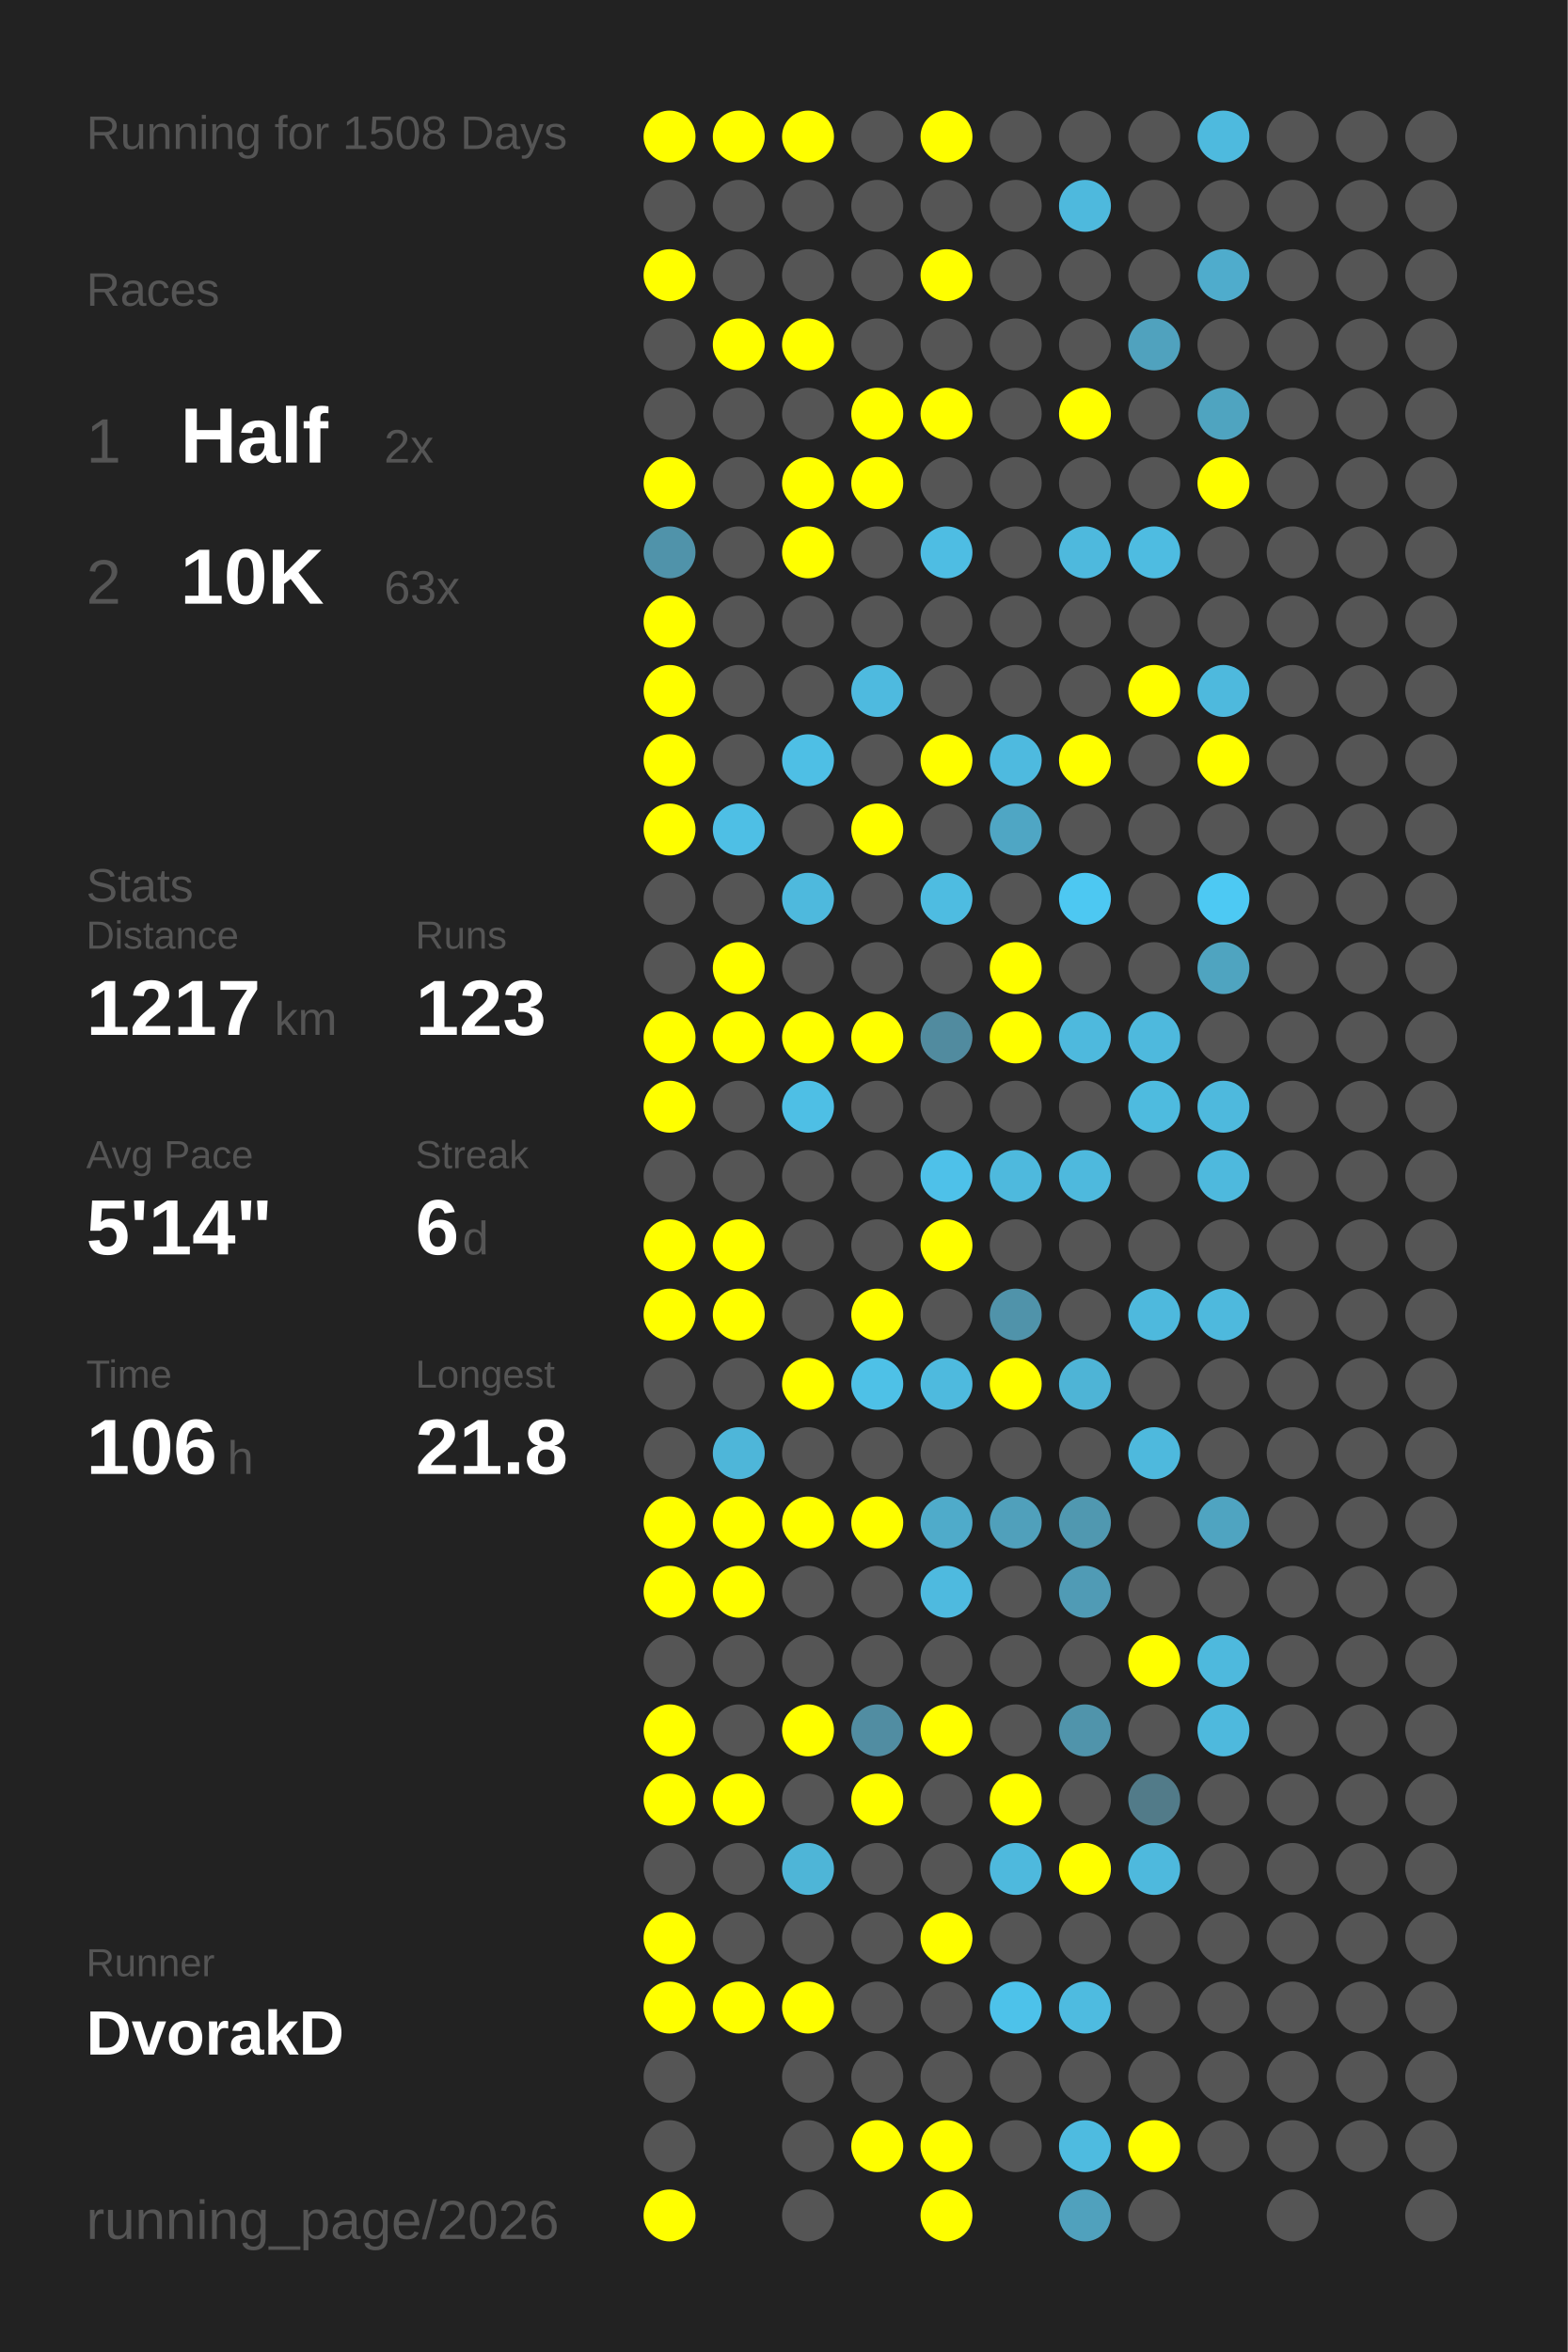
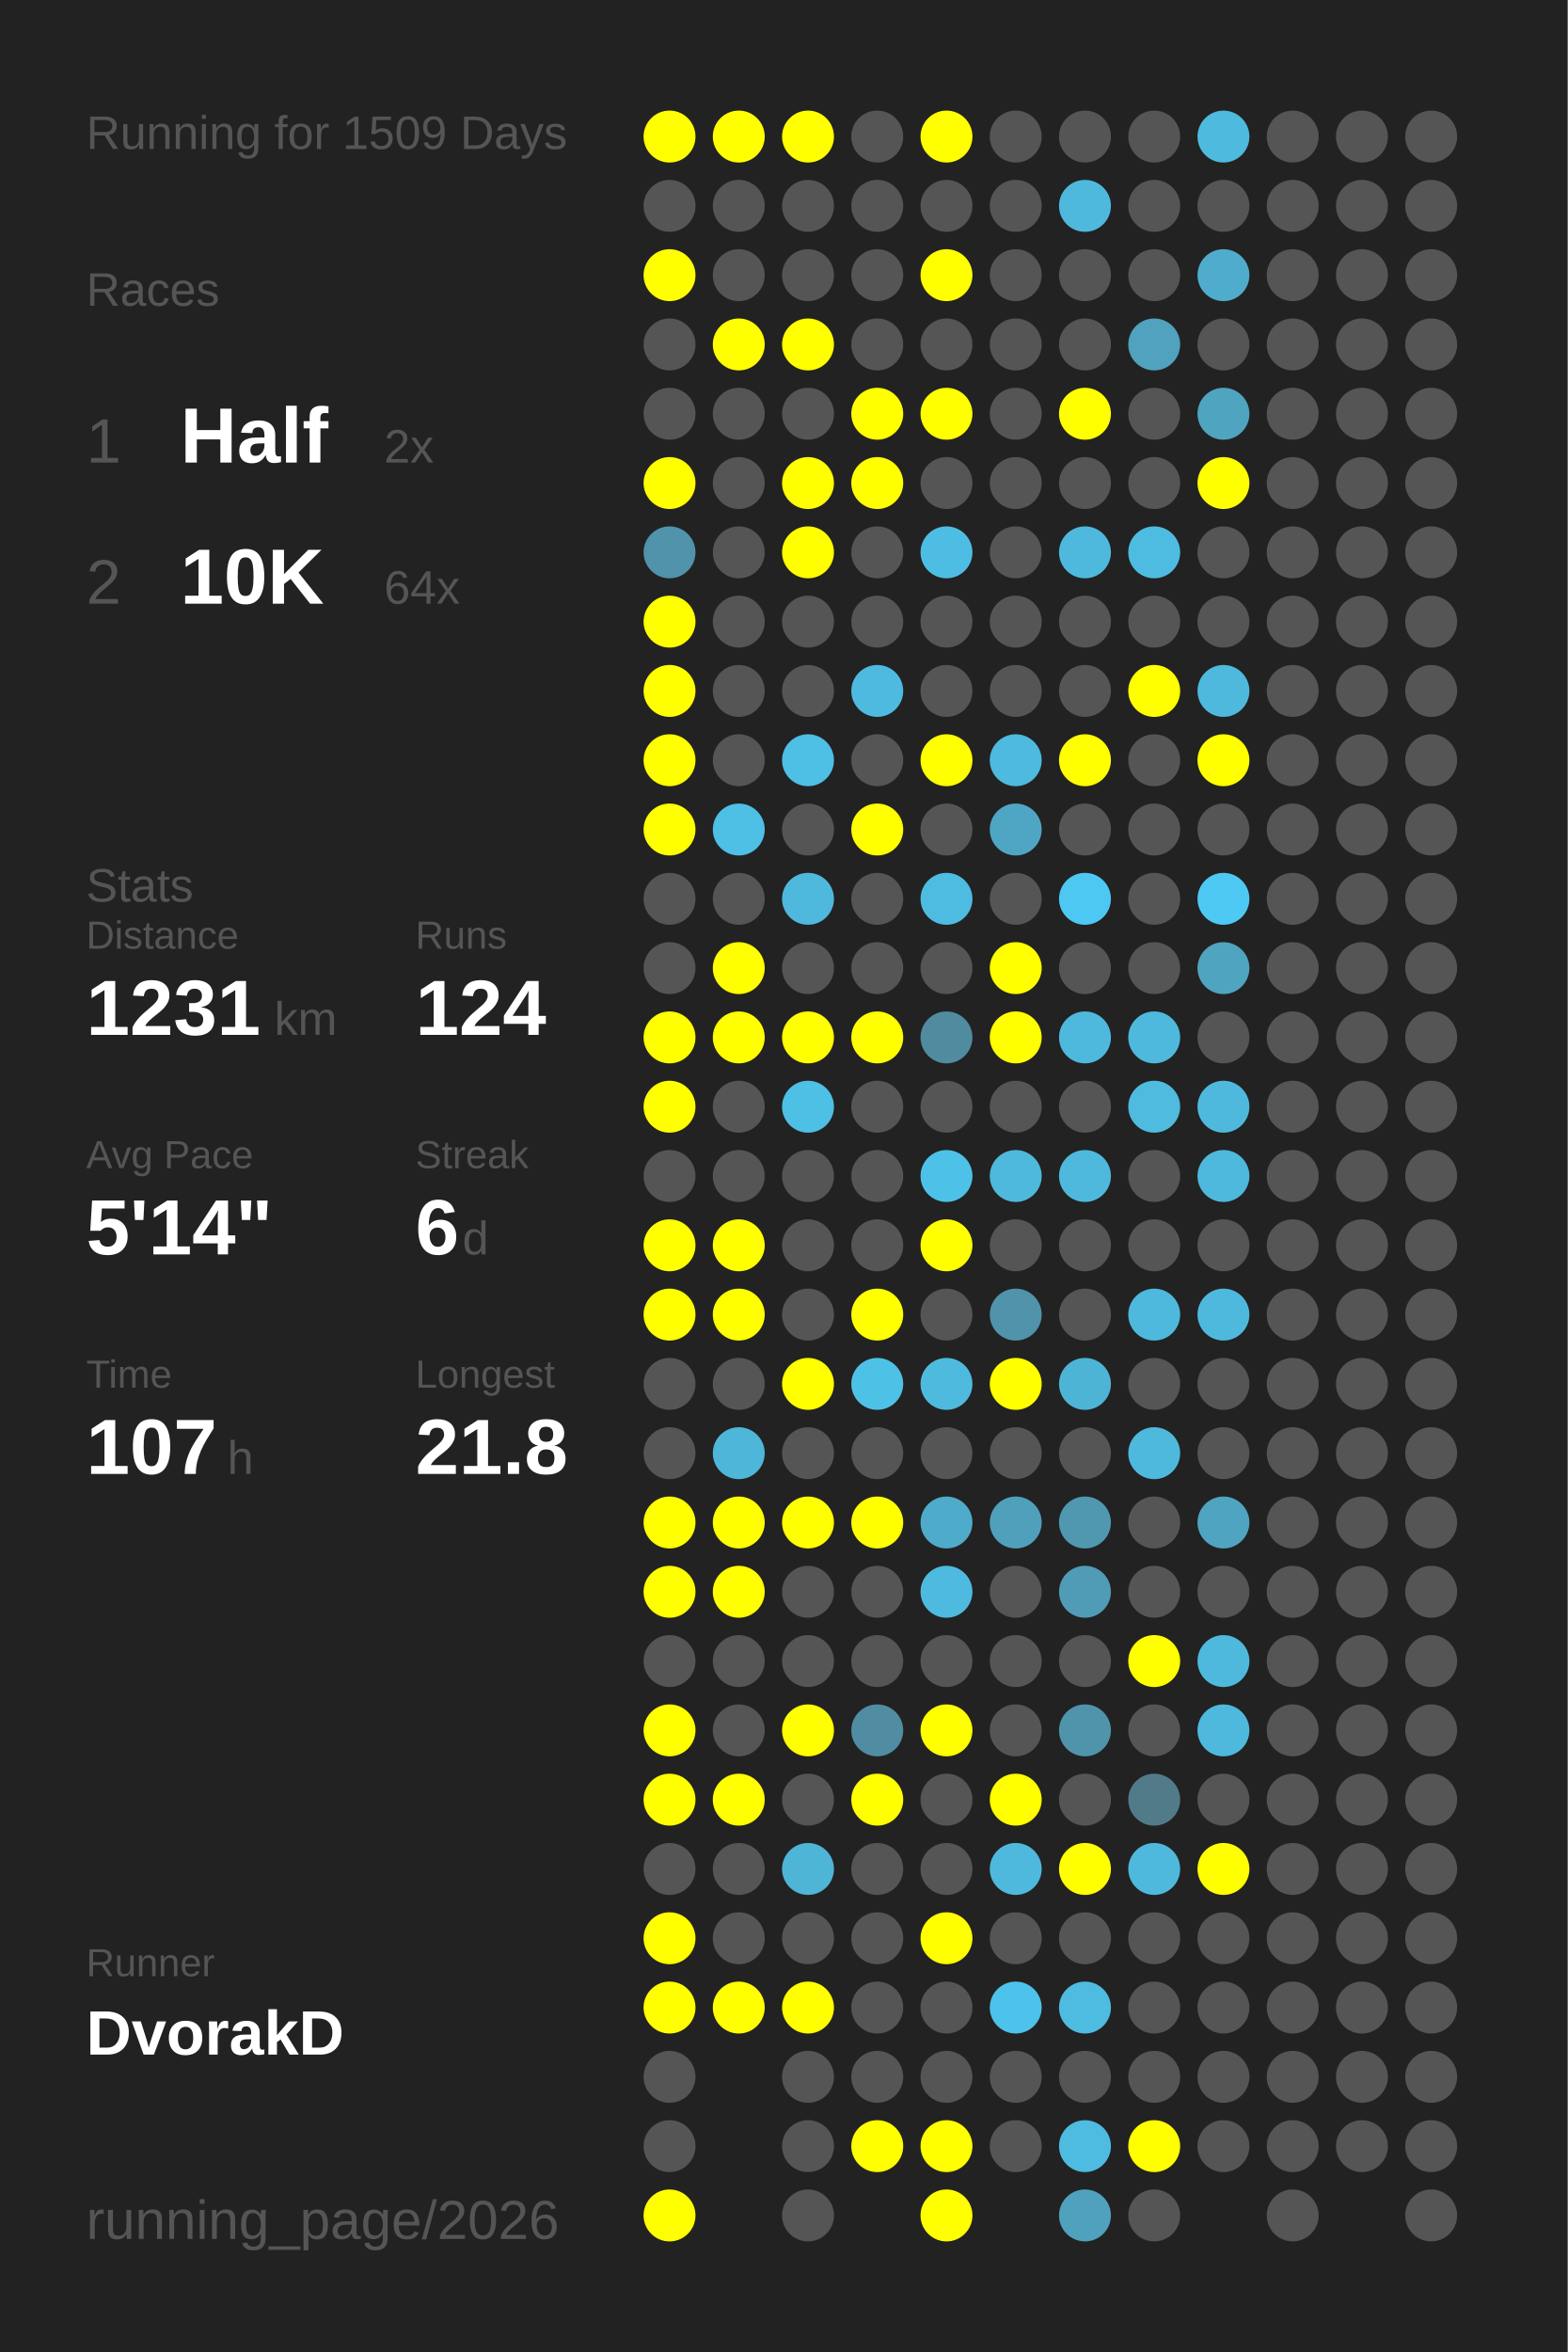
<svg xmlns="http://www.w3.org/2000/svg" baseProfile="full" height="300mm" version="1.1" viewBox="0,0,200,300" width="200mm">
  <defs />
  <rect fill="#222222" height="300" width="200" x="0" y="0" />
-   <text fill="#555555" style="font-size:6px; font-family:Arial;" x="11" y="19">Running for 1508 Days</text>
+   <text fill="#555555" style="font-size:6px; font-family:Arial;" x="11" y="19">Running for 1509 Days</text>
  <text fill="#555555" style="font-size:6px; font-family:Arial;" x="11" y="39">Races</text>
  <text fill="#555555" style="font-size:8px; font-family:Arial;" x="11" y="59">1</text>
  <text fill="#FFFFFF" style="font-size:10px; font-family:Arial; font-weight:bold;" x="23" y="59">Half</text>
  <text fill="#555555" style="font-size:6px; font-family:Arial;" x="49" y="59">2x</text>
  <text fill="#555555" style="font-size:8px; font-family:Arial;" x="11" y="77">2</text>
  <text fill="#FFFFFF" style="font-size:10px; font-family:Arial; font-weight:bold;" x="23" y="77">10K</text>
-   <text fill="#555555" style="font-size:6px; font-family:Arial;" x="49" y="77">63x</text>
+   <text fill="#555555" style="font-size:6px; font-family:Arial;" x="49" y="77">64x</text>
  <text fill="#555555" style="font-size:6px; font-family:Arial;" x="11" y="115">Stats</text>
  <text fill="#555555" style="font-size:5px; font-family:Arial;" x="11" y="121">Distance</text>
-   <text fill="#FFFFFF" style="font-size:10px; font-family:Arial; font-weight:bold;" x="11" y="132">1217</text>
+   <text fill="#FFFFFF" style="font-size:10px; font-family:Arial; font-weight:bold;" x="11" y="132">1231</text>
  <text fill="#555555" style="font-size:6px; font-family:Arial;" x="35" y="132">km</text>
  <text fill="#555555" style="font-size:5px; font-family:Arial;" x="53" y="121">Runs</text>
-   <text fill="#FFFFFF" style="font-size:10px; font-family:Arial; font-weight:bold;" x="53" y="132">123</text>
+   <text fill="#FFFFFF" style="font-size:10px; font-family:Arial; font-weight:bold;" x="53" y="132">124</text>
  <text fill="#555555" style="font-size:5px; font-family:Arial;" x="11" y="149">Avg Pace</text>
  <text fill="#FFFFFF" style="font-size:10px; font-family:Arial; font-weight:bold;" x="11" y="160">5'14"</text>
  <text fill="#555555" style="font-size:5px; font-family:Arial;" x="53" y="149">Streak</text>
  <text fill="#FFFFFF" style="font-size:10px; font-family:Arial; font-weight:bold;" x="53" y="160">6</text>
  <text fill="#555555" style="font-size:6px; font-family:Arial;" x="59" y="160">d</text>
  <text fill="#555555" style="font-size:5px; font-family:Arial;" x="11" y="177">Time</text>
-   <text fill="#FFFFFF" style="font-size:10px; font-family:Arial; font-weight:bold;" x="11" y="188">106</text>
+   <text fill="#FFFFFF" style="font-size:10px; font-family:Arial; font-weight:bold;" x="11" y="188">107</text>
  <text fill="#555555" style="font-size:6px; font-family:Arial;" x="29" y="188">h</text>
  <text fill="#555555" style="font-size:5px; font-family:Arial;" x="53" y="177">Longest</text>
  <text fill="#FFFFFF" style="font-size:10px; font-family:Arial; font-weight:bold;" x="53" y="188">21.8</text>
  <text fill="#555555" style="font-size:5px; font-family:Arial;" x="11" y="252.065">Runner</text>
  <text fill="#FFFFFF" style="font-size:8px; font-family:Arial; font-weight:bold;" x="11" y="262.065">DvorakD</text>
  <text fill="#555555" style="font-size:7px; font-family:Arial;" x="11" y="285.581">running_page/2026</text>
  <circle cx="85.417" cy="17.419" fill="#FFFF00" r="3.312" />
  <circle cx="85.417" cy="26.258" fill="#555555" r="3.312" />
  <circle cx="85.417" cy="35.097" fill="#FFFF00" r="3.312" />
  <circle cx="85.417" cy="43.935" fill="#555555" r="3.312" />
  <circle cx="85.417" cy="52.774" fill="#555555" r="3.312" />
  <circle cx="85.417" cy="61.613" fill="#FFFF00" r="3.312" />
  <circle cx="85.417" cy="70.452" fill="#5093aa" r="3.312" />
  <circle cx="85.417" cy="79.29" fill="#FFFF00" r="3.312" />
  <circle cx="85.417" cy="88.129" fill="#FFFF00" r="3.312" />
  <circle cx="85.417" cy="96.968" fill="#FFFF00" r="3.312" />
  <circle cx="85.417" cy="105.806" fill="#FFFF00" r="3.312" />
  <circle cx="85.417" cy="114.645" fill="#555555" r="3.312" />
  <circle cx="85.417" cy="123.484" fill="#555555" r="3.312" />
  <circle cx="85.417" cy="132.323" fill="#FFFF00" r="3.312" />
  <circle cx="85.417" cy="141.161" fill="#FFFF00" r="3.312" />
  <circle cx="85.417" cy="150" fill="#555555" r="3.312" />
  <circle cx="85.417" cy="158.839" fill="#FFFF00" r="3.312" />
  <circle cx="85.417" cy="167.677" fill="#FFFF00" r="3.312" />
  <circle cx="85.417" cy="176.516" fill="#555555" r="3.312" />
  <circle cx="85.417" cy="185.355" fill="#555555" r="3.312" />
  <circle cx="85.417" cy="194.194" fill="#FFFF00" r="3.312" />
  <circle cx="85.417" cy="203.032" fill="#FFFF00" r="3.312" />
  <circle cx="85.417" cy="211.871" fill="#555555" r="3.312" />
  <circle cx="85.417" cy="220.71" fill="#FFFF00" r="3.312" />
  <circle cx="85.417" cy="229.548" fill="#FFFF00" r="3.312" />
  <circle cx="85.417" cy="238.387" fill="#555555" r="3.312" />
  <circle cx="85.417" cy="247.226" fill="#FFFF00" r="3.312" />
  <circle cx="85.417" cy="256.065" fill="#FFFF00" r="3.312" />
  <circle cx="85.417" cy="264.903" fill="#555555" r="3.312" />
  <circle cx="85.417" cy="273.742" fill="#555555" r="3.312" />
  <circle cx="85.417" cy="282.581" fill="#FFFF00" r="3.312" />
  <circle cx="94.25" cy="17.419" fill="#FFFF00" r="3.312" />
  <circle cx="94.25" cy="26.258" fill="#555555" r="3.312" />
  <circle cx="94.25" cy="35.097" fill="#555555" r="3.312" />
  <circle cx="94.25" cy="43.935" fill="#FFFF00" r="3.312" />
  <circle cx="94.25" cy="52.774" fill="#555555" r="3.312" />
  <circle cx="94.25" cy="61.613" fill="#555555" r="3.312" />
  <circle cx="94.25" cy="70.452" fill="#555555" r="3.312" />
  <circle cx="94.25" cy="79.29" fill="#555555" r="3.312" />
  <circle cx="94.25" cy="88.129" fill="#555555" r="3.312" />
  <circle cx="94.25" cy="96.968" fill="#555555" r="3.312" />
  <circle cx="94.25" cy="105.806" fill="#4ebfe5" r="3.312" />
  <circle cx="94.25" cy="114.645" fill="#555555" r="3.312" />
  <circle cx="94.25" cy="123.484" fill="#FFFF00" r="3.312" />
  <circle cx="94.25" cy="132.323" fill="#FFFF00" r="3.312" />
  <circle cx="94.25" cy="141.161" fill="#555555" r="3.312" />
  <circle cx="94.25" cy="150" fill="#555555" r="3.312" />
  <circle cx="94.25" cy="158.839" fill="#FFFF00" r="3.312" />
  <circle cx="94.25" cy="167.677" fill="#FFFF00" r="3.312" />
  <circle cx="94.25" cy="176.516" fill="#555555" r="3.312" />
  <circle cx="94.25" cy="185.355" fill="#4eb6d9" r="3.312" />
  <circle cx="94.25" cy="194.194" fill="#FFFF00" r="3.312" />
  <circle cx="94.25" cy="203.032" fill="#FFFF00" r="3.312" />
  <circle cx="94.25" cy="211.871" fill="#555555" r="3.312" />
  <circle cx="94.25" cy="220.71" fill="#555555" r="3.312" />
  <circle cx="94.25" cy="229.548" fill="#FFFF00" r="3.312" />
  <circle cx="94.25" cy="238.387" fill="#555555" r="3.312" />
  <circle cx="94.25" cy="247.226" fill="#555555" r="3.312" />
  <circle cx="94.25" cy="256.065" fill="#FFFF00" r="3.312" />
  <circle cx="103.083" cy="17.419" fill="#FFFF00" r="3.312" />
  <circle cx="103.083" cy="26.258" fill="#555555" r="3.312" />
  <circle cx="103.083" cy="35.097" fill="#555555" r="3.312" />
  <circle cx="103.083" cy="43.935" fill="#FFFF00" r="3.312" />
  <circle cx="103.083" cy="52.774" fill="#555555" r="3.312" />
  <circle cx="103.083" cy="61.613" fill="#FFFF00" r="3.312" />
  <circle cx="103.083" cy="70.452" fill="#FFFF00" r="3.312" />
  <circle cx="103.083" cy="79.29" fill="#555555" r="3.312" />
  <circle cx="103.083" cy="88.129" fill="#555555" r="3.312" />
  <circle cx="103.083" cy="96.968" fill="#4ebfe5" r="3.312" />
  <circle cx="103.083" cy="105.806" fill="#555555" r="3.312" />
  <circle cx="103.083" cy="114.645" fill="#4eb9dd" r="3.312" />
  <circle cx="103.083" cy="123.484" fill="#555555" r="3.312" />
  <circle cx="103.083" cy="132.323" fill="#FFFF00" r="3.312" />
  <circle cx="103.083" cy="141.161" fill="#4ebfe5" r="3.312" />
  <circle cx="103.083" cy="150" fill="#555555" r="3.312" />
  <circle cx="103.083" cy="158.839" fill="#555555" r="3.312" />
  <circle cx="103.083" cy="167.677" fill="#555555" r="3.312" />
  <circle cx="103.083" cy="176.516" fill="#FFFF00" r="3.312" />
  <circle cx="103.083" cy="185.355" fill="#555555" r="3.312" />
  <circle cx="103.083" cy="194.194" fill="#FFFF00" r="3.312" />
  <circle cx="103.083" cy="203.032" fill="#555555" r="3.312" />
  <circle cx="103.083" cy="211.871" fill="#555555" r="3.312" />
  <circle cx="103.083" cy="220.71" fill="#FFFF00" r="3.312" />
  <circle cx="103.083" cy="229.548" fill="#555555" r="3.312" />
  <circle cx="103.083" cy="238.387" fill="#4eb5d7" r="3.312" />
  <circle cx="103.083" cy="247.226" fill="#555555" r="3.312" />
  <circle cx="103.083" cy="256.065" fill="#FFFF00" r="3.312" />
  <circle cx="103.083" cy="264.903" fill="#555555" r="3.312" />
  <circle cx="103.083" cy="273.742" fill="#555555" r="3.312" />
  <circle cx="103.083" cy="282.581" fill="#555555" r="3.312" />
  <circle cx="111.917" cy="17.419" fill="#555555" r="3.312" />
  <circle cx="111.917" cy="26.258" fill="#555555" r="3.312" />
  <circle cx="111.917" cy="35.097" fill="#555555" r="3.312" />
  <circle cx="111.917" cy="43.935" fill="#555555" r="3.312" />
  <circle cx="111.917" cy="52.774" fill="#FFFF00" r="3.312" />
  <circle cx="111.917" cy="61.613" fill="#FFFF00" r="3.312" />
  <circle cx="111.917" cy="70.452" fill="#555555" r="3.312" />
  <circle cx="111.917" cy="79.29" fill="#555555" r="3.312" />
  <circle cx="111.917" cy="88.129" fill="#4ebadf" r="3.312" />
  <circle cx="111.917" cy="96.968" fill="#555555" r="3.312" />
  <circle cx="111.917" cy="105.806" fill="#FFFF00" r="3.312" />
  <circle cx="111.917" cy="114.645" fill="#555555" r="3.312" />
  <circle cx="111.917" cy="123.484" fill="#555555" r="3.312" />
  <circle cx="111.917" cy="132.323" fill="#FFFF00" r="3.312" />
  <circle cx="111.917" cy="141.161" fill="#555555" r="3.312" />
  <circle cx="111.917" cy="150" fill="#555555" r="3.312" />
  <circle cx="111.917" cy="158.839" fill="#555555" r="3.312" />
  <circle cx="111.917" cy="167.677" fill="#FFFF00" r="3.312" />
  <circle cx="111.917" cy="176.516" fill="#4ec1e7" r="3.312" />
  <circle cx="111.917" cy="185.355" fill="#555555" r="3.312" />
  <circle cx="111.917" cy="194.194" fill="#FFFF00" r="3.312" />
  <circle cx="111.917" cy="203.032" fill="#555555" r="3.312" />
  <circle cx="111.917" cy="211.871" fill="#555555" r="3.312" />
  <circle cx="111.917" cy="220.71" fill="#518da2" r="3.312" />
  <circle cx="111.917" cy="229.548" fill="#FFFF00" r="3.312" />
  <circle cx="111.917" cy="238.387" fill="#555555" r="3.312" />
  <circle cx="111.917" cy="247.226" fill="#555555" r="3.312" />
  <circle cx="111.917" cy="256.065" fill="#555555" r="3.312" />
  <circle cx="111.917" cy="264.903" fill="#555555" r="3.312" />
  <circle cx="111.917" cy="273.742" fill="#FFFF00" r="3.312" />
  <circle cx="120.75" cy="17.419" fill="#FFFF00" r="3.312" />
  <circle cx="120.75" cy="26.258" fill="#555555" r="3.312" />
  <circle cx="120.75" cy="35.097" fill="#FFFF00" r="3.312" />
  <circle cx="120.75" cy="43.935" fill="#555555" r="3.312" />
  <circle cx="120.75" cy="52.774" fill="#FFFF00" r="3.312" />
  <circle cx="120.75" cy="61.613" fill="#555555" r="3.312" />
  <circle cx="120.75" cy="70.452" fill="#4ebde3" r="3.312" />
  <circle cx="120.75" cy="79.29" fill="#555555" r="3.312" />
  <circle cx="120.75" cy="88.129" fill="#555555" r="3.312" />
  <circle cx="120.75" cy="96.968" fill="#FFFF00" r="3.312" />
  <circle cx="120.75" cy="105.806" fill="#555555" r="3.312" />
  <circle cx="120.75" cy="114.645" fill="#4ebce1" r="3.312" />
  <circle cx="120.75" cy="123.484" fill="#555555" r="3.312" />
  <circle cx="120.75" cy="132.323" fill="#518b9f" r="3.312" />
  <circle cx="120.75" cy="141.161" fill="#555555" r="3.312" />
  <circle cx="120.75" cy="150" fill="#4ec1e9" r="3.312" />
  <circle cx="120.75" cy="158.839" fill="#FFFF00" r="3.312" />
  <circle cx="120.75" cy="167.677" fill="#555555" r="3.312" />
  <circle cx="120.75" cy="176.516" fill="#4ebade" r="3.312" />
  <circle cx="120.75" cy="185.355" fill="#555555" r="3.312" />
  <circle cx="120.75" cy="194.194" fill="#4fabca" r="3.312" />
  <circle cx="120.75" cy="203.032" fill="#4ebadf" r="3.312" />
  <circle cx="120.75" cy="211.871" fill="#555555" r="3.312" />
  <circle cx="120.75" cy="220.71" fill="#FFFF00" r="3.312" />
  <circle cx="120.75" cy="229.548" fill="#555555" r="3.312" />
  <circle cx="120.75" cy="238.387" fill="#555555" r="3.312" />
  <circle cx="120.75" cy="247.226" fill="#FFFF00" r="3.312" />
  <circle cx="120.75" cy="256.065" fill="#555555" r="3.312" />
  <circle cx="120.75" cy="264.903" fill="#555555" r="3.312" />
  <circle cx="120.75" cy="273.742" fill="#FFFF00" r="3.312" />
  <circle cx="120.75" cy="282.581" fill="#FFFF00" r="3.312" />
  <circle cx="129.583" cy="17.419" fill="#555555" r="3.312" />
  <circle cx="129.583" cy="26.258" fill="#555555" r="3.312" />
  <circle cx="129.583" cy="35.097" fill="#555555" r="3.312" />
  <circle cx="129.583" cy="43.935" fill="#555555" r="3.312" />
  <circle cx="129.583" cy="52.774" fill="#555555" r="3.312" />
  <circle cx="129.583" cy="61.613" fill="#555555" r="3.312" />
  <circle cx="129.583" cy="70.452" fill="#555555" r="3.312" />
  <circle cx="129.583" cy="79.29" fill="#555555" r="3.312" />
  <circle cx="129.583" cy="88.129" fill="#555555" r="3.312" />
  <circle cx="129.583" cy="96.968" fill="#4ebadf" r="3.312" />
  <circle cx="129.583" cy="105.806" fill="#4fa6c4" r="3.312" />
  <circle cx="129.583" cy="114.645" fill="#555555" r="3.312" />
  <circle cx="129.583" cy="123.484" fill="#FFFF00" r="3.312" />
  <circle cx="129.583" cy="132.323" fill="#FFFF00" r="3.312" />
  <circle cx="129.583" cy="141.161" fill="#555555" r="3.312" />
  <circle cx="129.583" cy="150" fill="#4eb9dd" r="3.312" />
  <circle cx="129.583" cy="158.839" fill="#555555" r="3.312" />
  <circle cx="129.583" cy="167.677" fill="#5093aa" r="3.312" />
  <circle cx="129.583" cy="176.516" fill="#FFFF00" r="3.312" />
  <circle cx="129.583" cy="185.355" fill="#555555" r="3.312" />
  <circle cx="129.583" cy="194.194" fill="#50a0bb" r="3.312" />
  <circle cx="129.583" cy="203.032" fill="#555555" r="3.312" />
  <circle cx="129.583" cy="211.871" fill="#555555" r="3.312" />
  <circle cx="129.583" cy="220.71" fill="#555555" r="3.312" />
  <circle cx="129.583" cy="229.548" fill="#FFFF00" r="3.312" />
  <circle cx="129.583" cy="238.387" fill="#4eb9dd" r="3.312" />
  <circle cx="129.583" cy="247.226" fill="#555555" r="3.312" />
  <circle cx="129.583" cy="256.065" fill="#4dc2ea" r="3.312" />
  <circle cx="129.583" cy="264.903" fill="#555555" r="3.312" />
  <circle cx="129.583" cy="273.742" fill="#555555" r="3.312" />
  <circle cx="138.417" cy="17.419" fill="#555555" r="3.312" />
  <circle cx="138.417" cy="26.258" fill="#4eb9dd" r="3.312" />
  <circle cx="138.417" cy="35.097" fill="#555555" r="3.312" />
  <circle cx="138.417" cy="43.935" fill="#555555" r="3.312" />
  <circle cx="138.417" cy="52.774" fill="#FFFF00" r="3.312" />
  <circle cx="138.417" cy="61.613" fill="#555555" r="3.312" />
  <circle cx="138.417" cy="70.452" fill="#4eb9dd" r="3.312" />
  <circle cx="138.417" cy="79.29" fill="#555555" r="3.312" />
  <circle cx="138.417" cy="88.129" fill="#555555" r="3.312" />
  <circle cx="138.417" cy="96.968" fill="#FFFF00" r="3.312" />
  <circle cx="138.417" cy="105.806" fill="#555555" r="3.312" />
  <circle cx="138.417" cy="114.645" fill="#4dc8f2" r="3.312" />
  <circle cx="138.417" cy="123.484" fill="#555555" r="3.312" />
  <circle cx="138.417" cy="132.323" fill="#4eb9dd" r="3.312" />
  <circle cx="138.417" cy="141.161" fill="#555555" r="3.312" />
  <circle cx="138.417" cy="150" fill="#4eb9dd" r="3.312" />
  <circle cx="138.417" cy="158.839" fill="#555555" r="3.312" />
  <circle cx="138.417" cy="167.677" fill="#555555" r="3.312" />
  <circle cx="138.417" cy="176.516" fill="#4eb4d6" r="3.312" />
  <circle cx="138.417" cy="185.355" fill="#555555" r="3.312" />
  <circle cx="138.417" cy="194.194" fill="#5098b0" r="3.312" />
  <circle cx="138.417" cy="203.032" fill="#509bb5" r="3.312" />
  <circle cx="138.417" cy="211.871" fill="#555555" r="3.312" />
  <circle cx="138.417" cy="220.71" fill="#5094ab" r="3.312" />
  <circle cx="138.417" cy="229.548" fill="#555555" r="3.312" />
  <circle cx="138.417" cy="238.387" fill="#FFFF00" r="3.312" />
  <circle cx="138.417" cy="247.226" fill="#555555" r="3.312" />
  <circle cx="138.417" cy="256.065" fill="#4ebbe0" r="3.312" />
  <circle cx="138.417" cy="264.903" fill="#555555" r="3.312" />
  <circle cx="138.417" cy="273.742" fill="#4ebbe0" r="3.312" />
  <circle cx="138.417" cy="282.581" fill="#50a1bd" r="3.312" />
  <circle cx="147.25" cy="17.419" fill="#555555" r="3.312" />
  <circle cx="147.25" cy="26.258" fill="#555555" r="3.312" />
  <circle cx="147.25" cy="35.097" fill="#555555" r="3.312" />
  <circle cx="147.25" cy="43.935" fill="#50a2be" r="3.312" />
  <circle cx="147.25" cy="52.774" fill="#555555" r="3.312" />
  <circle cx="147.25" cy="61.613" fill="#555555" r="3.312" />
  <circle cx="147.25" cy="70.452" fill="#4ebce1" r="3.312" />
  <circle cx="147.25" cy="79.29" fill="#555555" r="3.312" />
  <circle cx="147.25" cy="88.129" fill="#FFFF00" r="3.312" />
  <circle cx="147.25" cy="96.968" fill="#555555" r="3.312" />
  <circle cx="147.25" cy="105.806" fill="#555555" r="3.312" />
  <circle cx="147.25" cy="114.645" fill="#555555" r="3.312" />
  <circle cx="147.25" cy="123.484" fill="#555555" r="3.312" />
  <circle cx="147.25" cy="132.323" fill="#4eb9dd" r="3.312" />
  <circle cx="147.25" cy="141.161" fill="#4ebbdf" r="3.312" />
  <circle cx="147.25" cy="150" fill="#555555" r="3.312" />
  <circle cx="147.25" cy="158.839" fill="#555555" r="3.312" />
  <circle cx="147.25" cy="167.677" fill="#4eb9dd" r="3.312" />
  <circle cx="147.25" cy="176.516" fill="#555555" r="3.312" />
  <circle cx="147.25" cy="185.355" fill="#4eb9dd" r="3.312" />
  <circle cx="147.25" cy="194.194" fill="#555555" r="3.312" />
  <circle cx="147.25" cy="203.032" fill="#555555" r="3.312" />
  <circle cx="147.25" cy="211.871" fill="#FFFF00" r="3.312" />
  <circle cx="147.25" cy="220.71" fill="#555555" r="3.312" />
  <circle cx="147.25" cy="229.548" fill="#527b89" r="3.312" />
  <circle cx="147.25" cy="238.387" fill="#4eb9dd" r="3.312" />
  <circle cx="147.25" cy="247.226" fill="#555555" r="3.312" />
  <circle cx="147.25" cy="256.065" fill="#555555" r="3.312" />
  <circle cx="147.25" cy="264.903" fill="#555555" r="3.312" />
  <circle cx="147.25" cy="273.742" fill="#FFFF00" r="3.312" />
  <circle cx="147.25" cy="282.581" fill="#555555" r="3.312" />
  <circle cx="156.083" cy="17.419" fill="#4ebade" r="3.312" />
  <circle cx="156.083" cy="26.258" fill="#555555" r="3.312" />
  <circle cx="156.083" cy="35.097" fill="#4faccc" r="3.312" />
  <circle cx="156.083" cy="43.935" fill="#555555" r="3.312" />
  <circle cx="156.083" cy="52.774" fill="#4fa4c0" r="3.312" />
  <circle cx="156.083" cy="61.613" fill="#FFFF00" r="3.312" />
  <circle cx="156.083" cy="70.452" fill="#555555" r="3.312" />
  <circle cx="156.083" cy="79.29" fill="#555555" r="3.312" />
  <circle cx="156.083" cy="88.129" fill="#4eb9dd" r="3.312" />
  <circle cx="156.083" cy="96.968" fill="#FFFF00" r="3.312" />
  <circle cx="156.083" cy="105.806" fill="#555555" r="3.312" />
  <circle cx="156.083" cy="114.645" fill="#4dc9f3" r="3.312" />
  <circle cx="156.083" cy="123.484" fill="#4fa4c0" r="3.312" />
  <circle cx="156.083" cy="132.323" fill="#555555" r="3.312" />
  <circle cx="156.083" cy="141.161" fill="#4eb9dd" r="3.312" />
  <circle cx="156.083" cy="150" fill="#4eb9dd" r="3.312" />
  <circle cx="156.083" cy="158.839" fill="#555555" r="3.312" />
  <circle cx="156.083" cy="167.677" fill="#4eb9dd" r="3.312" />
  <circle cx="156.083" cy="176.516" fill="#555555" r="3.312" />
  <circle cx="156.083" cy="185.355" fill="#555555" r="3.312" />
  <circle cx="156.083" cy="194.194" fill="#4fa4c1" r="3.312" />
  <circle cx="156.083" cy="203.032" fill="#555555" r="3.312" />
  <circle cx="156.083" cy="211.871" fill="#4eb9dd" r="3.312" />
  <circle cx="156.083" cy="220.71" fill="#4eb9dd" r="3.312" />
  <circle cx="156.083" cy="229.548" fill="#555555" r="3.312" />
-   <circle cx="156.083" cy="238.387" fill="#555555" r="3.312" />
+   <circle cx="156.083" cy="238.387" fill="#FFFF00" r="3.312" />
  <circle cx="156.083" cy="247.226" fill="#555555" r="3.312" />
  <circle cx="156.083" cy="256.065" fill="#555555" r="3.312" />
  <circle cx="156.083" cy="264.903" fill="#555555" r="3.312" />
  <circle cx="156.083" cy="273.742" fill="#555555" r="3.312" />
  <circle cx="164.917" cy="17.419" fill="#555555" r="3.312" />
  <circle cx="164.917" cy="26.258" fill="#555555" r="3.312" />
  <circle cx="164.917" cy="35.097" fill="#555555" r="3.312" />
  <circle cx="164.917" cy="43.935" fill="#555555" r="3.312" />
  <circle cx="164.917" cy="52.774" fill="#555555" r="3.312" />
  <circle cx="164.917" cy="61.613" fill="#555555" r="3.312" />
  <circle cx="164.917" cy="70.452" fill="#555555" r="3.312" />
  <circle cx="164.917" cy="79.29" fill="#555555" r="3.312" />
  <circle cx="164.917" cy="88.129" fill="#555555" r="3.312" />
  <circle cx="164.917" cy="96.968" fill="#555555" r="3.312" />
  <circle cx="164.917" cy="105.806" fill="#555555" r="3.312" />
  <circle cx="164.917" cy="114.645" fill="#555555" r="3.312" />
  <circle cx="164.917" cy="123.484" fill="#555555" r="3.312" />
  <circle cx="164.917" cy="132.323" fill="#555555" r="3.312" />
  <circle cx="164.917" cy="141.161" fill="#555555" r="3.312" />
  <circle cx="164.917" cy="150" fill="#555555" r="3.312" />
  <circle cx="164.917" cy="158.839" fill="#555555" r="3.312" />
  <circle cx="164.917" cy="167.677" fill="#555555" r="3.312" />
  <circle cx="164.917" cy="176.516" fill="#555555" r="3.312" />
  <circle cx="164.917" cy="185.355" fill="#555555" r="3.312" />
  <circle cx="164.917" cy="194.194" fill="#555555" r="3.312" />
  <circle cx="164.917" cy="203.032" fill="#555555" r="3.312" />
  <circle cx="164.917" cy="211.871" fill="#555555" r="3.312" />
  <circle cx="164.917" cy="220.71" fill="#555555" r="3.312" />
  <circle cx="164.917" cy="229.548" fill="#555555" r="3.312" />
  <circle cx="164.917" cy="238.387" fill="#555555" r="3.312" />
  <circle cx="164.917" cy="247.226" fill="#555555" r="3.312" />
  <circle cx="164.917" cy="256.065" fill="#555555" r="3.312" />
  <circle cx="164.917" cy="264.903" fill="#555555" r="3.312" />
  <circle cx="164.917" cy="273.742" fill="#555555" r="3.312" />
  <circle cx="164.917" cy="282.581" fill="#555555" r="3.312" />
  <circle cx="173.75" cy="17.419" fill="#555555" r="3.312" />
  <circle cx="173.75" cy="26.258" fill="#555555" r="3.312" />
  <circle cx="173.75" cy="35.097" fill="#555555" r="3.312" />
  <circle cx="173.75" cy="43.935" fill="#555555" r="3.312" />
  <circle cx="173.75" cy="52.774" fill="#555555" r="3.312" />
  <circle cx="173.75" cy="61.613" fill="#555555" r="3.312" />
  <circle cx="173.75" cy="70.452" fill="#555555" r="3.312" />
  <circle cx="173.75" cy="79.29" fill="#555555" r="3.312" />
  <circle cx="173.75" cy="88.129" fill="#555555" r="3.312" />
  <circle cx="173.75" cy="96.968" fill="#555555" r="3.312" />
  <circle cx="173.75" cy="105.806" fill="#555555" r="3.312" />
  <circle cx="173.75" cy="114.645" fill="#555555" r="3.312" />
  <circle cx="173.75" cy="123.484" fill="#555555" r="3.312" />
  <circle cx="173.75" cy="132.323" fill="#555555" r="3.312" />
  <circle cx="173.75" cy="141.161" fill="#555555" r="3.312" />
  <circle cx="173.75" cy="150" fill="#555555" r="3.312" />
  <circle cx="173.75" cy="158.839" fill="#555555" r="3.312" />
  <circle cx="173.75" cy="167.677" fill="#555555" r="3.312" />
  <circle cx="173.75" cy="176.516" fill="#555555" r="3.312" />
  <circle cx="173.75" cy="185.355" fill="#555555" r="3.312" />
  <circle cx="173.75" cy="194.194" fill="#555555" r="3.312" />
  <circle cx="173.75" cy="203.032" fill="#555555" r="3.312" />
  <circle cx="173.75" cy="211.871" fill="#555555" r="3.312" />
  <circle cx="173.75" cy="220.71" fill="#555555" r="3.312" />
  <circle cx="173.75" cy="229.548" fill="#555555" r="3.312" />
  <circle cx="173.75" cy="238.387" fill="#555555" r="3.312" />
  <circle cx="173.75" cy="247.226" fill="#555555" r="3.312" />
  <circle cx="173.75" cy="256.065" fill="#555555" r="3.312" />
  <circle cx="173.75" cy="264.903" fill="#555555" r="3.312" />
  <circle cx="173.75" cy="273.742" fill="#555555" r="3.312" />
  <circle cx="182.583" cy="17.419" fill="#555555" r="3.312" />
  <circle cx="182.583" cy="26.258" fill="#555555" r="3.312" />
  <circle cx="182.583" cy="35.097" fill="#555555" r="3.312" />
  <circle cx="182.583" cy="43.935" fill="#555555" r="3.312" />
  <circle cx="182.583" cy="52.774" fill="#555555" r="3.312" />
  <circle cx="182.583" cy="61.613" fill="#555555" r="3.312" />
  <circle cx="182.583" cy="70.452" fill="#555555" r="3.312" />
  <circle cx="182.583" cy="79.29" fill="#555555" r="3.312" />
  <circle cx="182.583" cy="88.129" fill="#555555" r="3.312" />
  <circle cx="182.583" cy="96.968" fill="#555555" r="3.312" />
  <circle cx="182.583" cy="105.806" fill="#555555" r="3.312" />
  <circle cx="182.583" cy="114.645" fill="#555555" r="3.312" />
  <circle cx="182.583" cy="123.484" fill="#555555" r="3.312" />
  <circle cx="182.583" cy="132.323" fill="#555555" r="3.312" />
  <circle cx="182.583" cy="141.161" fill="#555555" r="3.312" />
  <circle cx="182.583" cy="150" fill="#555555" r="3.312" />
  <circle cx="182.583" cy="158.839" fill="#555555" r="3.312" />
  <circle cx="182.583" cy="167.677" fill="#555555" r="3.312" />
  <circle cx="182.583" cy="176.516" fill="#555555" r="3.312" />
  <circle cx="182.583" cy="185.355" fill="#555555" r="3.312" />
  <circle cx="182.583" cy="194.194" fill="#555555" r="3.312" />
  <circle cx="182.583" cy="203.032" fill="#555555" r="3.312" />
  <circle cx="182.583" cy="211.871" fill="#555555" r="3.312" />
  <circle cx="182.583" cy="220.71" fill="#555555" r="3.312" />
  <circle cx="182.583" cy="229.548" fill="#555555" r="3.312" />
  <circle cx="182.583" cy="238.387" fill="#555555" r="3.312" />
  <circle cx="182.583" cy="247.226" fill="#555555" r="3.312" />
  <circle cx="182.583" cy="256.065" fill="#555555" r="3.312" />
  <circle cx="182.583" cy="264.903" fill="#555555" r="3.312" />
  <circle cx="182.583" cy="273.742" fill="#555555" r="3.312" />
  <circle cx="182.583" cy="282.581" fill="#555555" r="3.312" />
</svg>
